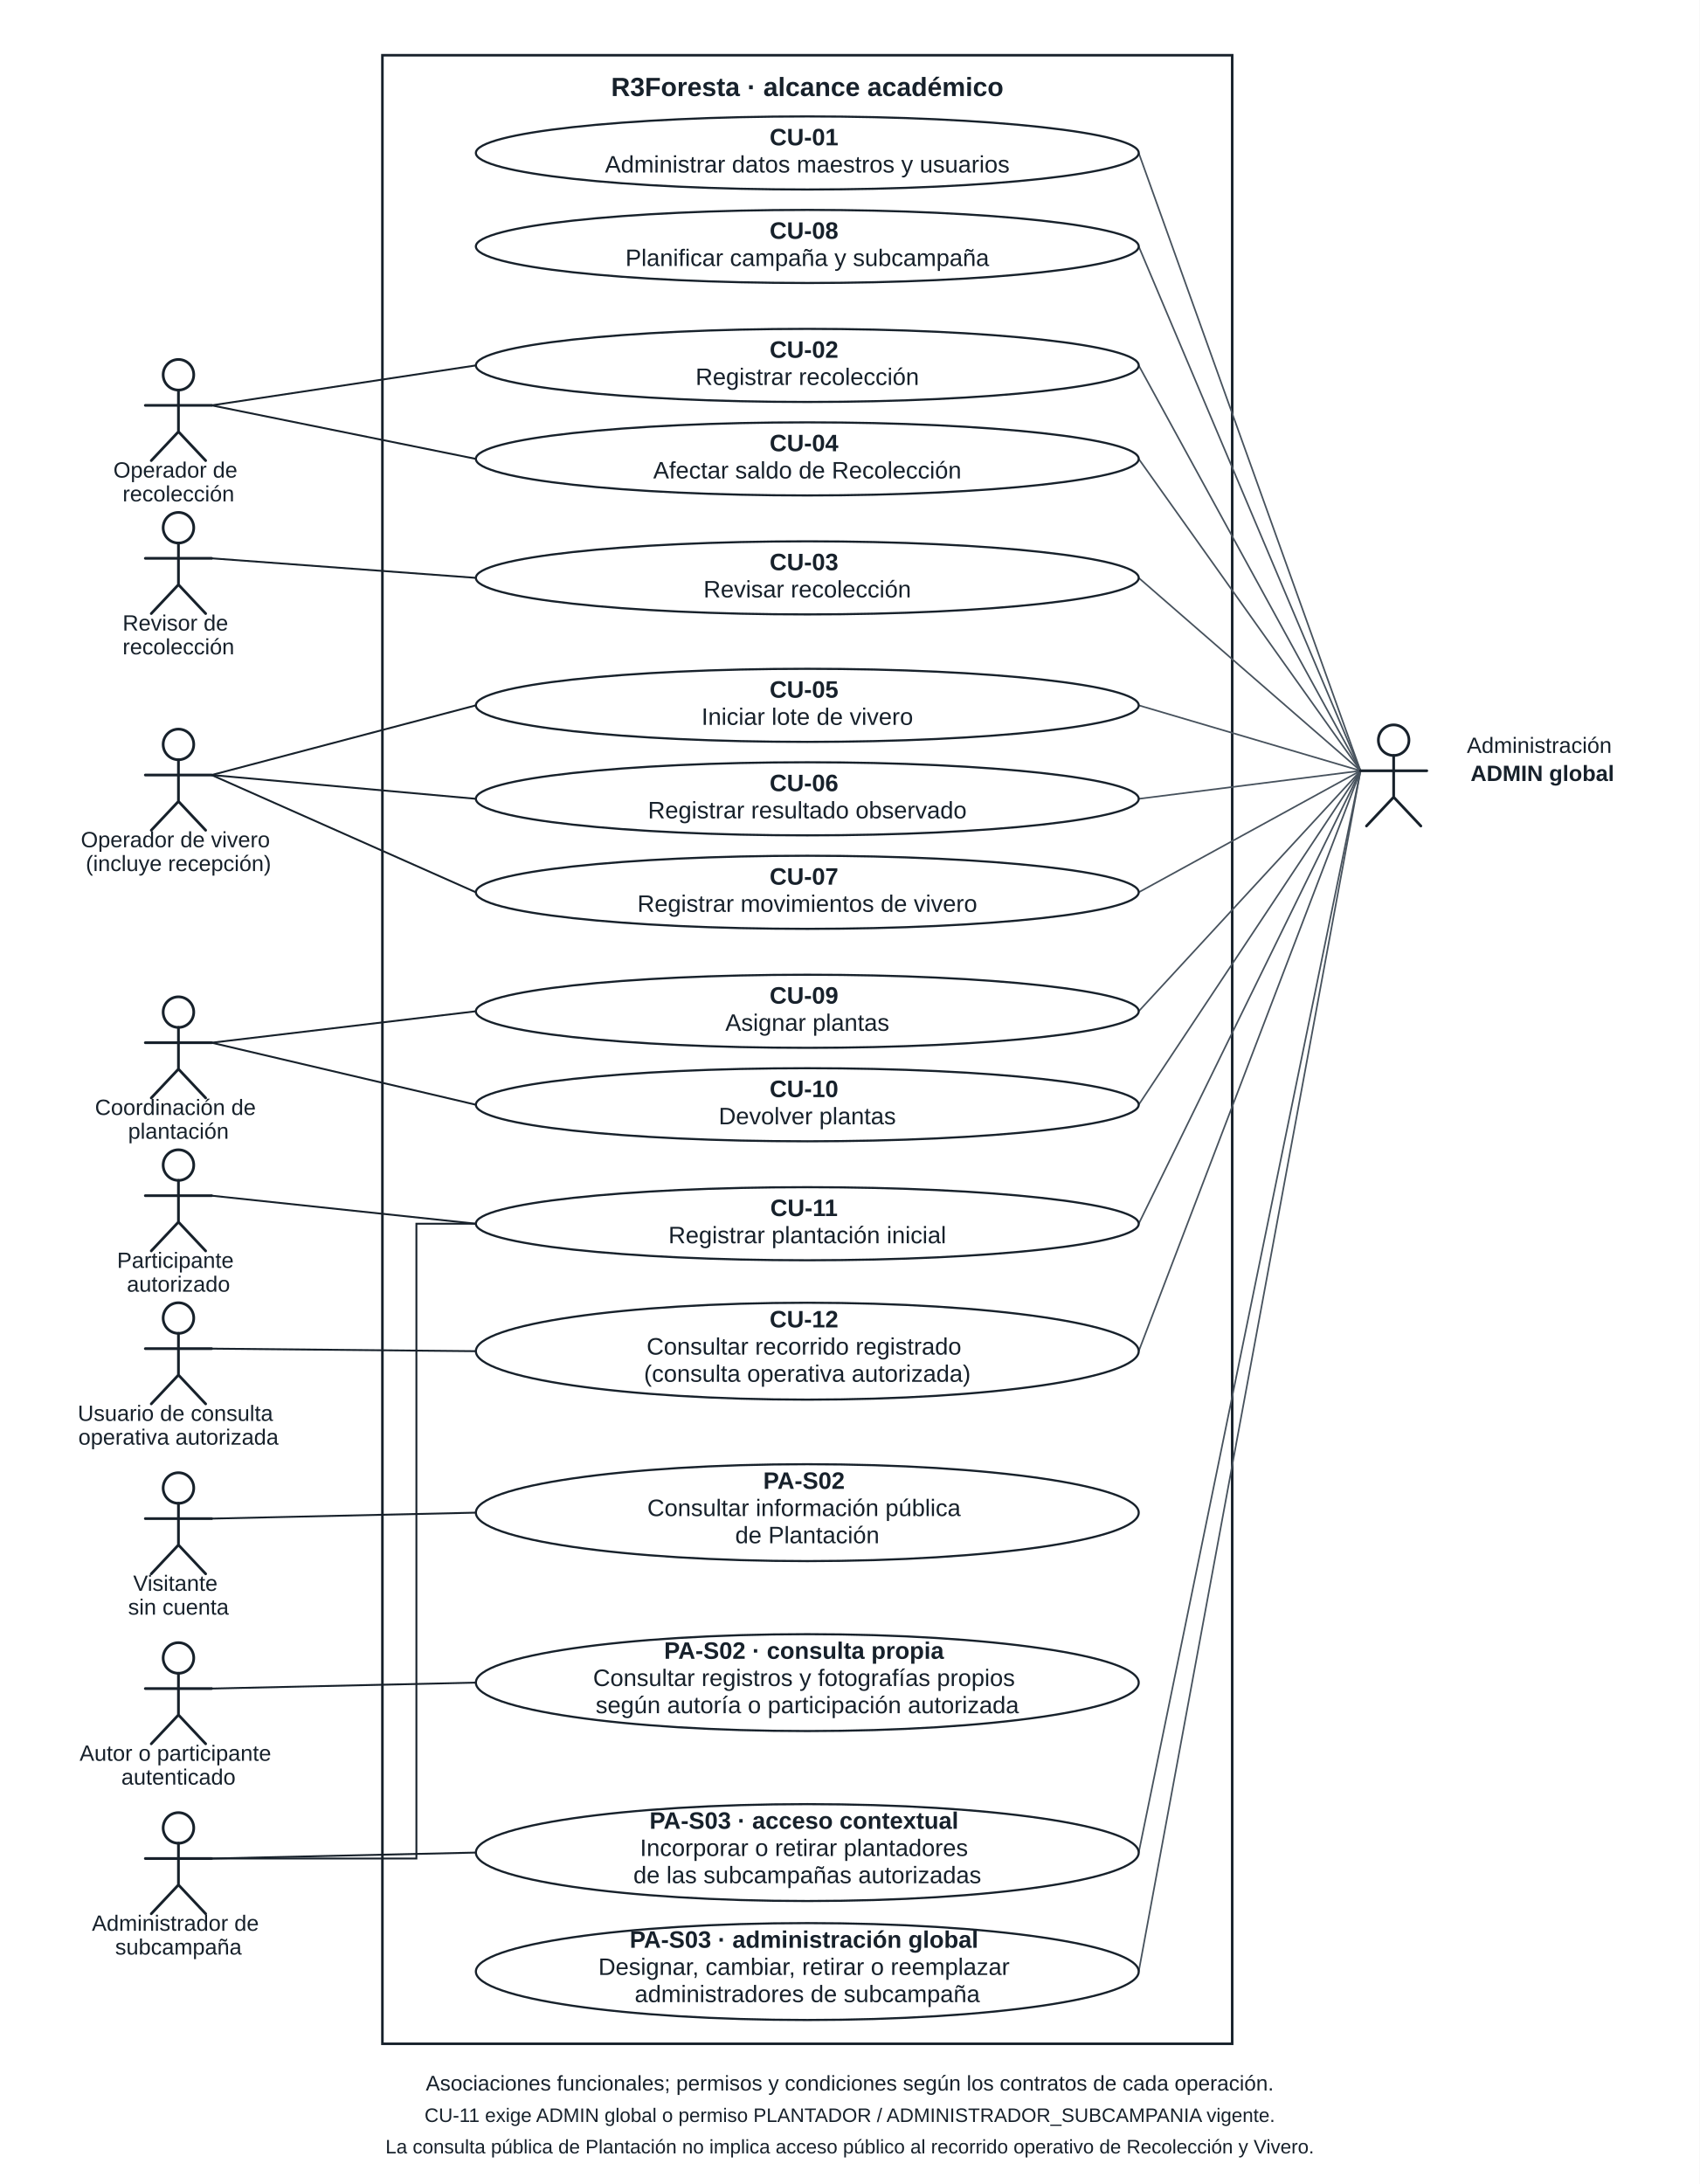
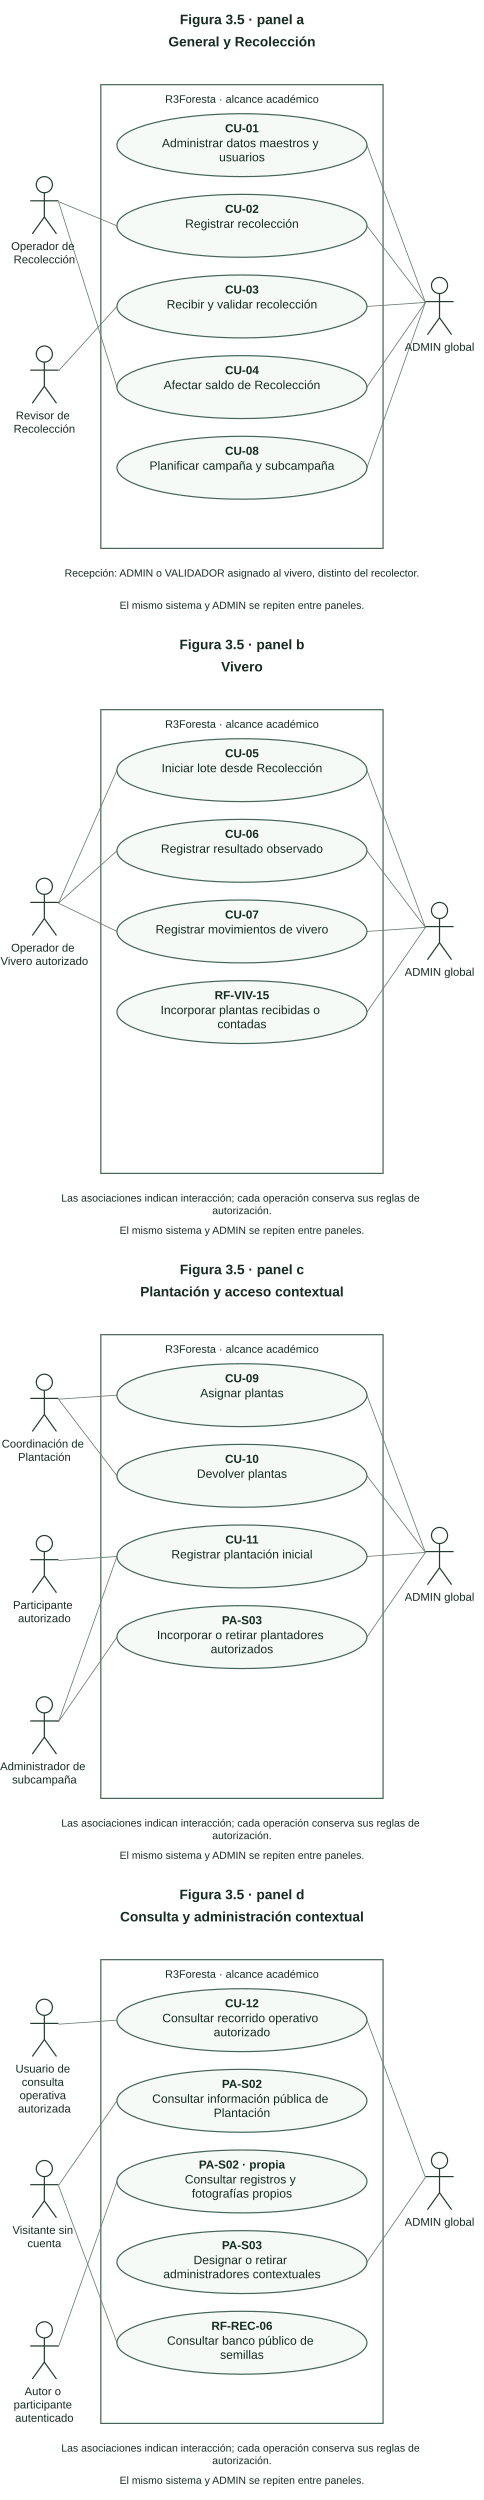
- <svg xmlns="http://www.w3.org/2000/svg" width="2000" height="2570" viewBox="0 0 2000 2570" role="img" aria-labelledby="title description">
-   <defs>
-     <g id="actor" fill="none" stroke="#17212b" stroke-width="3.2" stroke-linecap="round" stroke-linejoin="round">
-       <circle cx="0" cy="-29" r="18" />
-       <path d="M 0 -11 V 38 M -39 7 H 39 M 0 38 L -32 72 M 0 38 L 32 72" />
-     </g>
-     <style>
-       text { font-family: Arial, Helvetica, sans-serif; fill: #17212b; text-anchor: middle; }
-       .actor-label { font-size: 26px; }
-       .use-case { fill: #fff; stroke: #17212b; stroke-width: 2.5; }
-       .case-label { font-size: 28px; }
-       .case-id { font-weight: 700; }
-       .association { fill: none; stroke: #17212b; stroke-width: 2.2; }
-       .admin-association { fill: none; stroke: #47525d; stroke-width: 1.9; }
-     </style>
-   </defs>
-   <rect width="2000" height="2570" fill="#fff" />
-   <rect x="450" y="65" width="1000" height="2340" fill="#fff" stroke="#17212b" stroke-width="3" />
-   <text x="950" y="113" font-size="31" font-weight="700">R3Foresta · alcance académico</text>
-   <g class="association">
-     <path d="M 249 477 L 560 430" />
-     <path d="M 249 477 L 560 540" />
-     <path d="M 249 657 L 560 680" />
-     <path d="M 249 912 L 560 830" />
-     <path d="M 249 912 L 560 940" />
-     <path d="M 249 912 L 560 1050" />
-     <path d="M 249 1227 L 560 1190" />
-     <path d="M 249 1227 L 560 1300" />
-     <path d="M 249 1407 L 560 1440" />
-     <path d="M 249 1587 L 560 1590" />
-     <path d="M 249 1787 L 560 1780" />
-     <path d="M 249 1987 L 560 1980" />
-     <path d="M 249 2187 H 490 V 1440 H 560" />
-     <path d="M 249 2187 L 560 2180" />
+ <svg xmlns="http://www.w3.org/2000/svg" width="1200" height="6200" viewBox="0 0 1200 6200" role="img">
+   <style>text{font-family:Arial,Helvetica,sans-serif;fill:#172b23;text-anchor:middle}</style>
+   <g transform="translate(0 0)">
+     <rect width="1200" height="1550" fill="white" />
+     <text x="600" y="60" font-size="34" font-weight="bold">
+       <tspan x="600" dy="0">Figura 3.5 · panel a</tspan>
+     </text>
+     <text x="600" y="115" font-size="34" font-weight="bold">
+       <tspan x="600" dy="0">General y Recolección</tspan>
+     </text>
+     <rect x="250" y="210" width="700" height="1150" fill="none" stroke="#476556" stroke-width="3" />
+     <text x="600" y="255" font-size="27">
+       <tspan x="600" dy="0">R3Foresta · alcance académico</tspan>
+     </text>
+     <path d="M145 500 L290 560" fill="none" stroke="#687c70" stroke-width="2" />
+     <path d="M145 500 L290 960" fill="none" stroke="#687c70" stroke-width="2" />
+     <path d="M145 920 L290 760" fill="none" stroke="#687c70" stroke-width="2" />
+     <path d="M1055 750 L910 360" fill="none" stroke="#687c70" stroke-width="2" />
+     <path d="M1055 750 L910 560" fill="none" stroke="#687c70" stroke-width="2" />
+     <path d="M1055 750 L910 760" fill="none" stroke="#687c70" stroke-width="2" />
+     <path d="M1055 750 L910 960" fill="none" stroke="#687c70" stroke-width="2" />
+     <path d="M1055 750 L910 1160" fill="none" stroke="#687c70" stroke-width="2" />
+     <ellipse cx="600" cy="360" rx="310" ry="78" fill="#f5faf7" stroke="#476556" stroke-width="3" />
+     <text x="600" y="328" font-size="29" font-weight="bold">
+       <tspan x="600" dy="0">CU-01</tspan>
+     </text>
+     <text x="600" y="365" font-size="30">
+       <tspan x="600" dy="0">Administrar datos maestros y</tspan>
+       <tspan x="600" dy="35">usuarios</tspan>
+     </text>
+     <ellipse cx="600" cy="560" rx="310" ry="78" fill="#f5faf7" stroke="#476556" stroke-width="3" />
+     <text x="600" y="528" font-size="29" font-weight="bold">
+       <tspan x="600" dy="0">CU-02</tspan>
+     </text>
+     <text x="600" y="565" font-size="30">
+       <tspan x="600" dy="0">Registrar recolección</tspan>
+     </text>
+     <ellipse cx="600" cy="760" rx="310" ry="78" fill="#f5faf7" stroke="#476556" stroke-width="3" />
+     <text x="600" y="728" font-size="29" font-weight="bold">
+       <tspan x="600" dy="0">CU-03</tspan>
+     </text>
+     <text x="600" y="765" font-size="30">
+       <tspan x="600" dy="0">Recibir y validar recolección</tspan>
+     </text>
+     <ellipse cx="600" cy="960" rx="310" ry="78" fill="#f5faf7" stroke="#476556" stroke-width="3" />
+     <text x="600" y="928" font-size="29" font-weight="bold">
+       <tspan x="600" dy="0">CU-04</tspan>
+     </text>
+     <text x="600" y="965" font-size="30">
+       <tspan x="600" dy="0">Afectar saldo de Recolección</tspan>
+     </text>
+     <ellipse cx="600" cy="1160" rx="310" ry="78" fill="#f5faf7" stroke="#476556" stroke-width="3" />
+     <text x="600" y="1128" font-size="29" font-weight="bold">
+       <tspan x="600" dy="0">CU-08</tspan>
+     </text>
+     <text x="600" y="1165" font-size="30">
+       <tspan x="600" dy="0">Planificar campaña y subcampaña</tspan>
+     </text>
+     <g transform="translate(110 490)" fill="none" stroke="#253d31" stroke-width="3">
+       <circle cy="-32" r="20" />
+       <path d="M0 -12 V48 M-35 8 H35 M0 48 L-30 90 M0 48 L30 90" />
+     </g>
+     <text x="110" y="620" font-size="28">
+       <tspan x="110" dy="0">Operador de</tspan>
+       <tspan x="110" dy="33">Recolección</tspan>
+     </text>
+     <g transform="translate(110 910)" fill="none" stroke="#253d31" stroke-width="3">
+       <circle cy="-32" r="20" />
+       <path d="M0 -12 V48 M-35 8 H35 M0 48 L-30 90 M0 48 L30 90" />
+     </g>
+     <text x="110" y="1040" font-size="28">
+       <tspan x="110" dy="0">Revisor de</tspan>
+       <tspan x="110" dy="33">Recolección</tspan>
+     </text>
+     <g transform="translate(1090 740)" fill="none" stroke="#253d31" stroke-width="3">
+       <circle cy="-32" r="20" />
+       <path d="M0 -12 V48 M-35 8 H35 M0 48 L-30 90 M0 48 L30 90" />
+     </g>
+     <text x="1090" y="870" font-size="28">
+       <tspan x="1090" dy="0">ADMIN global</tspan>
+     </text>
+     <text x="600" y="1430" font-size="26">
+       <tspan x="600" dy="0">Recepción: ADMIN o VALIDADOR asignado al vivero, distinto del recolector.</tspan>
+     </text>
+     <text x="600" y="1510" font-size="26">
+       <tspan x="600" dy="0">El mismo sistema y ADMIN se repiten entre paneles.</tspan>
+     </text>
  </g>
-   <g class="admin-association">
-     <path d="M 1601 907 L 1340 180" />
-     <path d="M 1601 907 L 1340 290" />
-     <path d="M 1601 907 L 1340 430" />
-     <path d="M 1601 907 L 1340 540" />
-     <path d="M 1601 907 L 1340 680" />
-     <path d="M 1601 907 L 1340 830" />
-     <path d="M 1601 907 L 1340 940" />
-     <path d="M 1601 907 L 1340 1050" />
-     <path d="M 1601 907 L 1340 1190" />
-     <path d="M 1601 907 L 1340 1300" />
-     <path d="M 1601 907 L 1340 1440" />
-     <path d="M 1601 907 L 1340 1590" />
-     <path d="M 1601 907 L 1340 2180" />
-     <path d="M 1601 907 L 1340 2320" />
+   <g transform="translate(0 1550)">
+     <rect width="1200" height="1550" fill="white" />
+     <text x="600" y="60" font-size="34" font-weight="bold">
+       <tspan x="600" dy="0">Figura 3.5 · panel b</tspan>
+     </text>
+     <text x="600" y="115" font-size="34" font-weight="bold">
+       <tspan x="600" dy="0">Vivero</tspan>
+     </text>
+     <rect x="250" y="210" width="700" height="1150" fill="none" stroke="#476556" stroke-width="3" />
+     <text x="600" y="255" font-size="27">
+       <tspan x="600" dy="0">R3Foresta · alcance académico</tspan>
+     </text>
+     <path d="M145 690 L290 360" fill="none" stroke="#687c70" stroke-width="2" />
+     <path d="M145 690 L290 560" fill="none" stroke="#687c70" stroke-width="2" />
+     <path d="M145 690 L290 760" fill="none" stroke="#687c70" stroke-width="2" />
+     <path d="M1055 750 L910 360" fill="none" stroke="#687c70" stroke-width="2" />
+     <path d="M1055 750 L910 560" fill="none" stroke="#687c70" stroke-width="2" />
+     <path d="M1055 750 L910 760" fill="none" stroke="#687c70" stroke-width="2" />
+     <path d="M1055 750 L910 960" fill="none" stroke="#687c70" stroke-width="2" />
+     <ellipse cx="600" cy="360" rx="310" ry="78" fill="#f5faf7" stroke="#476556" stroke-width="3" />
+     <text x="600" y="328" font-size="29" font-weight="bold">
+       <tspan x="600" dy="0">CU-05</tspan>
+     </text>
+     <text x="600" y="365" font-size="30">
+       <tspan x="600" dy="0">Iniciar lote desde Recolección</tspan>
+     </text>
+     <ellipse cx="600" cy="560" rx="310" ry="78" fill="#f5faf7" stroke="#476556" stroke-width="3" />
+     <text x="600" y="528" font-size="29" font-weight="bold">
+       <tspan x="600" dy="0">CU-06</tspan>
+     </text>
+     <text x="600" y="565" font-size="30">
+       <tspan x="600" dy="0">Registrar resultado observado</tspan>
+     </text>
+     <ellipse cx="600" cy="760" rx="310" ry="78" fill="#f5faf7" stroke="#476556" stroke-width="3" />
+     <text x="600" y="728" font-size="29" font-weight="bold">
+       <tspan x="600" dy="0">CU-07</tspan>
+     </text>
+     <text x="600" y="765" font-size="30">
+       <tspan x="600" dy="0">Registrar movimientos de vivero</tspan>
+     </text>
+     <ellipse cx="600" cy="960" rx="310" ry="78" fill="#f5faf7" stroke="#476556" stroke-width="3" />
+     <text x="600" y="928" font-size="29" font-weight="bold">
+       <tspan x="600" dy="0">RF-VIV-15</tspan>
+     </text>
+     <text x="600" y="965" font-size="30">
+       <tspan x="600" dy="0">Incorporar plantas recibidas o</tspan>
+       <tspan x="600" dy="35">contadas</tspan>
+     </text>
+     <g transform="translate(110 680)" fill="none" stroke="#253d31" stroke-width="3">
+       <circle cy="-32" r="20" />
+       <path d="M0 -12 V48 M-35 8 H35 M0 48 L-30 90 M0 48 L30 90" />
+     </g>
+     <text x="110" y="810" font-size="28">
+       <tspan x="110" dy="0">Operador de</tspan>
+       <tspan x="110" dy="33">Vivero autorizado</tspan>
+     </text>
+     <g transform="translate(1090 740)" fill="none" stroke="#253d31" stroke-width="3">
+       <circle cy="-32" r="20" />
+       <path d="M0 -12 V48 M-35 8 H35 M0 48 L-30 90 M0 48 L30 90" />
+     </g>
+     <text x="1090" y="870" font-size="28">
+       <tspan x="1090" dy="0">ADMIN global</tspan>
+     </text>
+     <text x="600" y="1430" font-size="26">
+       <tspan x="600" dy="0">Las asociaciones indican interacción; cada operación conserva sus reglas de</tspan>
+       <tspan x="600" dy="31">autorización.</tspan>
+     </text>
+     <text x="600" y="1510" font-size="26">
+       <tspan x="600" dy="0">El mismo sistema y ADMIN se repiten entre paneles.</tspan>
+     </text>
  </g>
-   <g>
-     <use href="#actor" x="210" y="470" />
-     <text class="actor-label" x="210" y="562">
-       <tspan x="210">Operador de</tspan>
-       <tspan x="210" dy="28">recolección</tspan>
-     </text>
-     <use href="#actor" x="210" y="650" />
-     <text class="actor-label" x="210" y="742">
-       <tspan x="210">Revisor de</tspan>
-       <tspan x="210" dy="28">recolección</tspan>
-     </text>
-     <use href="#actor" x="210" y="905" />
-     <text class="actor-label" x="210" y="997">
-       <tspan x="210">Operador de vivero</tspan>
-       <tspan x="210" dy="28">(incluye recepción)</tspan>
-     </text>
-     <use href="#actor" x="210" y="1220" />
-     <text class="actor-label" x="210" y="1312">
-       <tspan x="210">Coordinación de</tspan>
-       <tspan x="210" dy="28">plantación</tspan>
-     </text>
-     <use href="#actor" x="210" y="1400" />
-     <text class="actor-label" x="210" y="1492">
-       <tspan x="210">Participante</tspan>
-       <tspan x="210" dy="28">autorizado</tspan>
-     </text>
-     <use href="#actor" x="210" y="1580" />
-     <text class="actor-label" x="210" y="1672">
-       <tspan x="210">Usuario de consulta</tspan>
-       <tspan x="210" dy="28">operativa autorizada</tspan>
-     </text>
-     <use href="#actor" x="210" y="1780" />
-     <text class="actor-label" x="210" y="1872">
-       <tspan x="210">Visitante</tspan>
-       <tspan x="210" dy="28">sin cuenta</tspan>
-     </text>
-     <use href="#actor" x="210" y="1980" />
-     <text class="actor-label" x="210" y="2072">
-       <tspan x="210">Autor o participante</tspan>
-       <tspan x="210" dy="28">autenticado</tspan>
-     </text>
-     <use href="#actor" x="210" y="2180" />
-     <text class="actor-label" x="210" y="2272">
-       <tspan x="210">Administrador de</tspan>
-       <tspan x="210" dy="28">subcampaña</tspan>
-     </text>
-     <use href="#actor" x="1640" y="900" />
-     <text class="actor-label" x="1815" y="886">
-       <tspan x="1815">Administración</tspan>
-       <tspan x="1815" dy="33" font-weight="700">ADMIN global</tspan>
+   <g transform="translate(0 3100)">
+     <rect width="1200" height="1550" fill="white" />
+     <text x="600" y="60" font-size="34" font-weight="bold">
+       <tspan x="600" dy="0">Figura 3.5 · panel c</tspan>
+     </text>
+     <text x="600" y="115" font-size="34" font-weight="bold">
+       <tspan x="600" dy="0">Plantación y acceso contextual</tspan>
+     </text>
+     <rect x="250" y="210" width="700" height="1150" fill="none" stroke="#476556" stroke-width="3" />
+     <text x="600" y="255" font-size="27">
+       <tspan x="600" dy="0">R3Foresta · alcance académico</tspan>
+     </text>
+     <path d="M145 370 L290 360" fill="none" stroke="#687c70" stroke-width="2" />
+     <path d="M145 370 L290 560" fill="none" stroke="#687c70" stroke-width="2" />
+     <path d="M145 770 L290 760" fill="none" stroke="#687c70" stroke-width="2" />
+     <path d="M145 1170 L290 760" fill="none" stroke="#687c70" stroke-width="2" />
+     <path d="M145 1170 L290 960" fill="none" stroke="#687c70" stroke-width="2" />
+     <path d="M1055 750 L910 360" fill="none" stroke="#687c70" stroke-width="2" />
+     <path d="M1055 750 L910 560" fill="none" stroke="#687c70" stroke-width="2" />
+     <path d="M1055 750 L910 760" fill="none" stroke="#687c70" stroke-width="2" />
+     <path d="M1055 750 L910 960" fill="none" stroke="#687c70" stroke-width="2" />
+     <ellipse cx="600" cy="360" rx="310" ry="78" fill="#f5faf7" stroke="#476556" stroke-width="3" />
+     <text x="600" y="328" font-size="29" font-weight="bold">
+       <tspan x="600" dy="0">CU-09</tspan>
+     </text>
+     <text x="600" y="365" font-size="30">
+       <tspan x="600" dy="0">Asignar plantas</tspan>
+     </text>
+     <ellipse cx="600" cy="560" rx="310" ry="78" fill="#f5faf7" stroke="#476556" stroke-width="3" />
+     <text x="600" y="528" font-size="29" font-weight="bold">
+       <tspan x="600" dy="0">CU-10</tspan>
+     </text>
+     <text x="600" y="565" font-size="30">
+       <tspan x="600" dy="0">Devolver plantas</tspan>
+     </text>
+     <ellipse cx="600" cy="760" rx="310" ry="78" fill="#f5faf7" stroke="#476556" stroke-width="3" />
+     <text x="600" y="728" font-size="29" font-weight="bold">
+       <tspan x="600" dy="0">CU-11</tspan>
+     </text>
+     <text x="600" y="765" font-size="30">
+       <tspan x="600" dy="0">Registrar plantación inicial</tspan>
+     </text>
+     <ellipse cx="600" cy="960" rx="310" ry="78" fill="#f5faf7" stroke="#476556" stroke-width="3" />
+     <text x="600" y="928" font-size="29" font-weight="bold">
+       <tspan x="600" dy="0">PA-S03</tspan>
+     </text>
+     <text x="600" y="965" font-size="30">
+       <tspan x="600" dy="0">Incorporar o retirar plantadores</tspan>
+       <tspan x="600" dy="35">autorizados</tspan>
+     </text>
+     <g transform="translate(110 360)" fill="none" stroke="#253d31" stroke-width="3">
+       <circle cy="-32" r="20" />
+       <path d="M0 -12 V48 M-35 8 H35 M0 48 L-30 90 M0 48 L30 90" />
+     </g>
+     <text x="110" y="490" font-size="28">
+       <tspan x="110" dy="0">Coordinación de</tspan>
+       <tspan x="110" dy="33">Plantación</tspan>
+     </text>
+     <g transform="translate(110 760)" fill="none" stroke="#253d31" stroke-width="3">
+       <circle cy="-32" r="20" />
+       <path d="M0 -12 V48 M-35 8 H35 M0 48 L-30 90 M0 48 L30 90" />
+     </g>
+     <text x="110" y="890" font-size="28">
+       <tspan x="110" dy="0">Participante</tspan>
+       <tspan x="110" dy="33">autorizado</tspan>
+     </text>
+     <g transform="translate(110 1160)" fill="none" stroke="#253d31" stroke-width="3">
+       <circle cy="-32" r="20" />
+       <path d="M0 -12 V48 M-35 8 H35 M0 48 L-30 90 M0 48 L30 90" />
+     </g>
+     <text x="110" y="1290" font-size="28">
+       <tspan x="110" dy="0">Administrador de</tspan>
+       <tspan x="110" dy="33">subcampaña</tspan>
+     </text>
+     <g transform="translate(1090 740)" fill="none" stroke="#253d31" stroke-width="3">
+       <circle cy="-32" r="20" />
+       <path d="M0 -12 V48 M-35 8 H35 M0 48 L-30 90 M0 48 L30 90" />
+     </g>
+     <text x="1090" y="870" font-size="28">
+       <tspan x="1090" dy="0">ADMIN global</tspan>
+     </text>
+     <text x="600" y="1430" font-size="26">
+       <tspan x="600" dy="0">Las asociaciones indican interacción; cada operación conserva sus reglas de</tspan>
+       <tspan x="600" dy="31">autorización.</tspan>
+     </text>
+     <text x="600" y="1510" font-size="26">
+       <tspan x="600" dy="0">El mismo sistema y ADMIN se repiten entre paneles.</tspan>
    </text>
  </g>
-   <g>
-     <ellipse class="use-case" cx="950" cy="180" rx="390" ry="43" />
-     <text class="case-label" x="950" y="171">
-       <tspan class="case-id">CU-01</tspan>
-       <tspan x="950" dy="32">Administrar datos maestros y usuarios</tspan>
-     </text>
-     <ellipse class="use-case" cx="950" cy="290" rx="390" ry="43" />
-     <text class="case-label" x="950" y="281">
-       <tspan class="case-id">CU-08</tspan>
-       <tspan x="950" dy="32">Planificar campaña y subcampaña</tspan>
-     </text>
-     <ellipse class="use-case" cx="950" cy="430" rx="390" ry="43" />
-     <text class="case-label" x="950" y="421">
-       <tspan class="case-id">CU-02</tspan>
-       <tspan x="950" dy="32">Registrar recolección</tspan>
-     </text>
-     <ellipse class="use-case" cx="950" cy="540" rx="390" ry="43" />
-     <text class="case-label" x="950" y="531">
-       <tspan class="case-id">CU-04</tspan>
-       <tspan x="950" dy="32">Afectar saldo de Recolección</tspan>
-     </text>
-     <ellipse class="use-case" cx="950" cy="680" rx="390" ry="43" />
-     <text class="case-label" x="950" y="671">
-       <tspan class="case-id">CU-03</tspan>
-       <tspan x="950" dy="32">Revisar recolección</tspan>
-     </text>
-     <ellipse class="use-case" cx="950" cy="830" rx="390" ry="43" />
-     <text class="case-label" x="950" y="821">
-       <tspan class="case-id">CU-05</tspan>
-       <tspan x="950" dy="32">Iniciar lote de vivero</tspan>
-     </text>
-     <ellipse class="use-case" cx="950" cy="940" rx="390" ry="43" />
-     <text class="case-label" x="950" y="931">
-       <tspan class="case-id">CU-06</tspan>
-       <tspan x="950" dy="32">Registrar resultado observado</tspan>
-     </text>
-     <ellipse class="use-case" cx="950" cy="1050" rx="390" ry="43" />
-     <text class="case-label" x="950" y="1041">
-       <tspan class="case-id">CU-07</tspan>
-       <tspan x="950" dy="32">Registrar movimientos de vivero</tspan>
-     </text>
-     <ellipse class="use-case" cx="950" cy="1190" rx="390" ry="43" />
-     <text class="case-label" x="950" y="1181">
-       <tspan class="case-id">CU-09</tspan>
-       <tspan x="950" dy="32">Asignar plantas</tspan>
-     </text>
-     <ellipse class="use-case" cx="950" cy="1300" rx="390" ry="43" />
-     <text class="case-label" x="950" y="1291">
-       <tspan class="case-id">CU-10</tspan>
-       <tspan x="950" dy="32">Devolver plantas</tspan>
-     </text>
-     <ellipse class="use-case" cx="950" cy="1440" rx="390" ry="43" />
-     <text class="case-label" x="950" y="1431">
-       <tspan class="case-id">CU-11</tspan>
-       <tspan x="950" dy="32">Registrar plantación inicial</tspan>
-     </text>
-     <ellipse class="use-case" cx="950" cy="1590" rx="390" ry="57" />
-     <text class="case-label" x="950" y="1562">
-       <tspan class="case-id">CU-12</tspan>
-       <tspan x="950" dy="32">Consultar recorrido registrado</tspan>
-       <tspan x="950" dy="32">(consulta operativa autorizada)</tspan>
-     </text>
-     <ellipse class="use-case" cx="950" cy="1780" rx="390" ry="57" />
-     <text class="case-label" x="950" y="1752">
-       <tspan class="case-id">PA-S02</tspan>
-       <tspan x="950" dy="32">Consultar información pública</tspan>
-       <tspan x="950" dy="32">de Plantación</tspan>
-     </text>
-     <ellipse class="use-case" cx="950" cy="1980" rx="390" ry="57" />
-     <text class="case-label" x="950" y="1952">
-       <tspan class="case-id">PA-S02 · consulta propia</tspan>
-       <tspan x="950" dy="32">Consultar registros y fotografías propios</tspan>
-       <tspan x="950" dy="32">según autoría o participación autorizada</tspan>
-     </text>
-     <ellipse class="use-case" cx="950" cy="2180" rx="390" ry="57" />
-     <text class="case-label" x="950" y="2152">
-       <tspan class="case-id">PA-S03 · acceso contextual</tspan>
-       <tspan x="950" dy="32">Incorporar o retirar plantadores</tspan>
-       <tspan x="950" dy="32">de las subcampañas autorizadas</tspan>
-     </text>
-     <ellipse class="use-case" cx="950" cy="2320" rx="390" ry="57" />
-     <text class="case-label" x="950" y="2292">
-       <tspan class="case-id">PA-S03 · administración global</tspan>
-       <tspan x="950" dy="32">Designar, cambiar, retirar o reemplazar</tspan>
-       <tspan x="950" dy="32">administradores de subcampaña</tspan>
+   <g transform="translate(0 4650)">
+     <rect width="1200" height="1550" fill="white" />
+     <text x="600" y="60" font-size="34" font-weight="bold">
+       <tspan x="600" dy="0">Figura 3.5 · panel d</tspan>
+     </text>
+     <text x="600" y="115" font-size="34" font-weight="bold">
+       <tspan x="600" dy="0">Consulta y administración contextual</tspan>
+     </text>
+     <rect x="250" y="210" width="700" height="1150" fill="none" stroke="#476556" stroke-width="3" />
+     <text x="600" y="255" font-size="27">
+       <tspan x="600" dy="0">R3Foresta · alcance académico</tspan>
+     </text>
+     <path d="M145 370 L290 360" fill="none" stroke="#687c70" stroke-width="2" />
+     <path d="M145 770 L290 560" fill="none" stroke="#687c70" stroke-width="2" />
+     <path d="M145 770 L290 1160" fill="none" stroke="#687c70" stroke-width="2" />
+     <path d="M145 1170 L290 760" fill="none" stroke="#687c70" stroke-width="2" />
+     <path d="M1055 750 L910 360" fill="none" stroke="#687c70" stroke-width="2" />
+     <path d="M1055 750 L910 960" fill="none" stroke="#687c70" stroke-width="2" />
+     <ellipse cx="600" cy="360" rx="310" ry="78" fill="#f5faf7" stroke="#476556" stroke-width="3" />
+     <text x="600" y="328" font-size="29" font-weight="bold">
+       <tspan x="600" dy="0">CU-12</tspan>
+     </text>
+     <text x="600" y="365" font-size="30">
+       <tspan x="600" dy="0">Consultar recorrido operativo</tspan>
+       <tspan x="600" dy="35">autorizado</tspan>
+     </text>
+     <ellipse cx="600" cy="560" rx="310" ry="78" fill="#f5faf7" stroke="#476556" stroke-width="3" />
+     <text x="600" y="528" font-size="29" font-weight="bold">
+       <tspan x="600" dy="0">PA-S02</tspan>
+     </text>
+     <text x="600" y="565" font-size="30">
+       <tspan x="600" dy="0">Consultar información pública de</tspan>
+       <tspan x="600" dy="35">Plantación</tspan>
+     </text>
+     <ellipse cx="600" cy="760" rx="310" ry="78" fill="#f5faf7" stroke="#476556" stroke-width="3" />
+     <text x="600" y="728" font-size="29" font-weight="bold">
+       <tspan x="600" dy="0">PA-S02 · propia</tspan>
+     </text>
+     <text x="600" y="765" font-size="30">
+       <tspan x="600" dy="0">Consultar registros y</tspan>
+       <tspan x="600" dy="35">fotografías propios</tspan>
+     </text>
+     <ellipse cx="600" cy="960" rx="310" ry="78" fill="#f5faf7" stroke="#476556" stroke-width="3" />
+     <text x="600" y="928" font-size="29" font-weight="bold">
+       <tspan x="600" dy="0">PA-S03</tspan>
+     </text>
+     <text x="600" y="965" font-size="30">
+       <tspan x="600" dy="0">Designar o retirar</tspan>
+       <tspan x="600" dy="35">administradores contextuales</tspan>
+     </text>
+     <ellipse cx="600" cy="1160" rx="310" ry="78" fill="#f5faf7" stroke="#476556" stroke-width="3" />
+     <text x="600" y="1128" font-size="29" font-weight="bold">
+       <tspan x="600" dy="0">RF-REC-06</tspan>
+     </text>
+     <text x="600" y="1165" font-size="30">
+       <tspan x="600" dy="0">Consultar banco público de</tspan>
+       <tspan x="600" dy="35">semillas</tspan>
+     </text>
+     <g transform="translate(110 360)" fill="none" stroke="#253d31" stroke-width="3">
+       <circle cy="-32" r="20" />
+       <path d="M0 -12 V48 M-35 8 H35 M0 48 L-30 90 M0 48 L30 90" />
+     </g>
+     <text x="110" y="490" font-size="28">
+       <tspan x="110" dy="0">Usuario de</tspan>
+       <tspan x="110" dy="33">consulta</tspan>
+       <tspan x="110" dy="33">operativa</tspan>
+       <tspan x="110" dy="33">autorizada</tspan>
+     </text>
+     <g transform="translate(110 760)" fill="none" stroke="#253d31" stroke-width="3">
+       <circle cy="-32" r="20" />
+       <path d="M0 -12 V48 M-35 8 H35 M0 48 L-30 90 M0 48 L30 90" />
+     </g>
+     <text x="110" y="890" font-size="28">
+       <tspan x="110" dy="0">Visitante sin</tspan>
+       <tspan x="110" dy="33">cuenta</tspan>
+     </text>
+     <g transform="translate(110 1160)" fill="none" stroke="#253d31" stroke-width="3">
+       <circle cy="-32" r="20" />
+       <path d="M0 -12 V48 M-35 8 H35 M0 48 L-30 90 M0 48 L30 90" />
+     </g>
+     <text x="110" y="1290" font-size="28">
+       <tspan x="110" dy="0">Autor o</tspan>
+       <tspan x="110" dy="33">participante</tspan>
+       <tspan x="110" dy="33">autenticado</tspan>
+     </text>
+     <g transform="translate(1090 740)" fill="none" stroke="#253d31" stroke-width="3">
+       <circle cy="-32" r="20" />
+       <path d="M0 -12 V48 M-35 8 H35 M0 48 L-30 90 M0 48 L30 90" />
+     </g>
+     <text x="1090" y="870" font-size="28">
+       <tspan x="1090" dy="0">ADMIN global</tspan>
+     </text>
+     <text x="600" y="1430" font-size="26">
+       <tspan x="600" dy="0">Las asociaciones indican interacción; cada operación conserva sus reglas de</tspan>
+       <tspan x="600" dy="31">autorización.</tspan>
+     </text>
+     <text x="600" y="1510" font-size="26">
+       <tspan x="600" dy="0">El mismo sistema y ADMIN se repiten entre paneles.</tspan>
    </text>
  </g>
-   <text x="1000" y="2460" font-size="25">Asociaciones funcionales; permisos y condiciones según los contratos de cada operación.</text>
-   <text x="1000" y="2497" font-size="23">CU-11 exige ADMIN global o permiso PLANTADOR / ADMINISTRADOR_SUBCAMPANIA vigente.</text>
-   <text x="1000" y="2534" font-size="23">La consulta pública de Plantación no implica acceso público al recorrido operativo de Recolección y Vivero.</text>
</svg>
